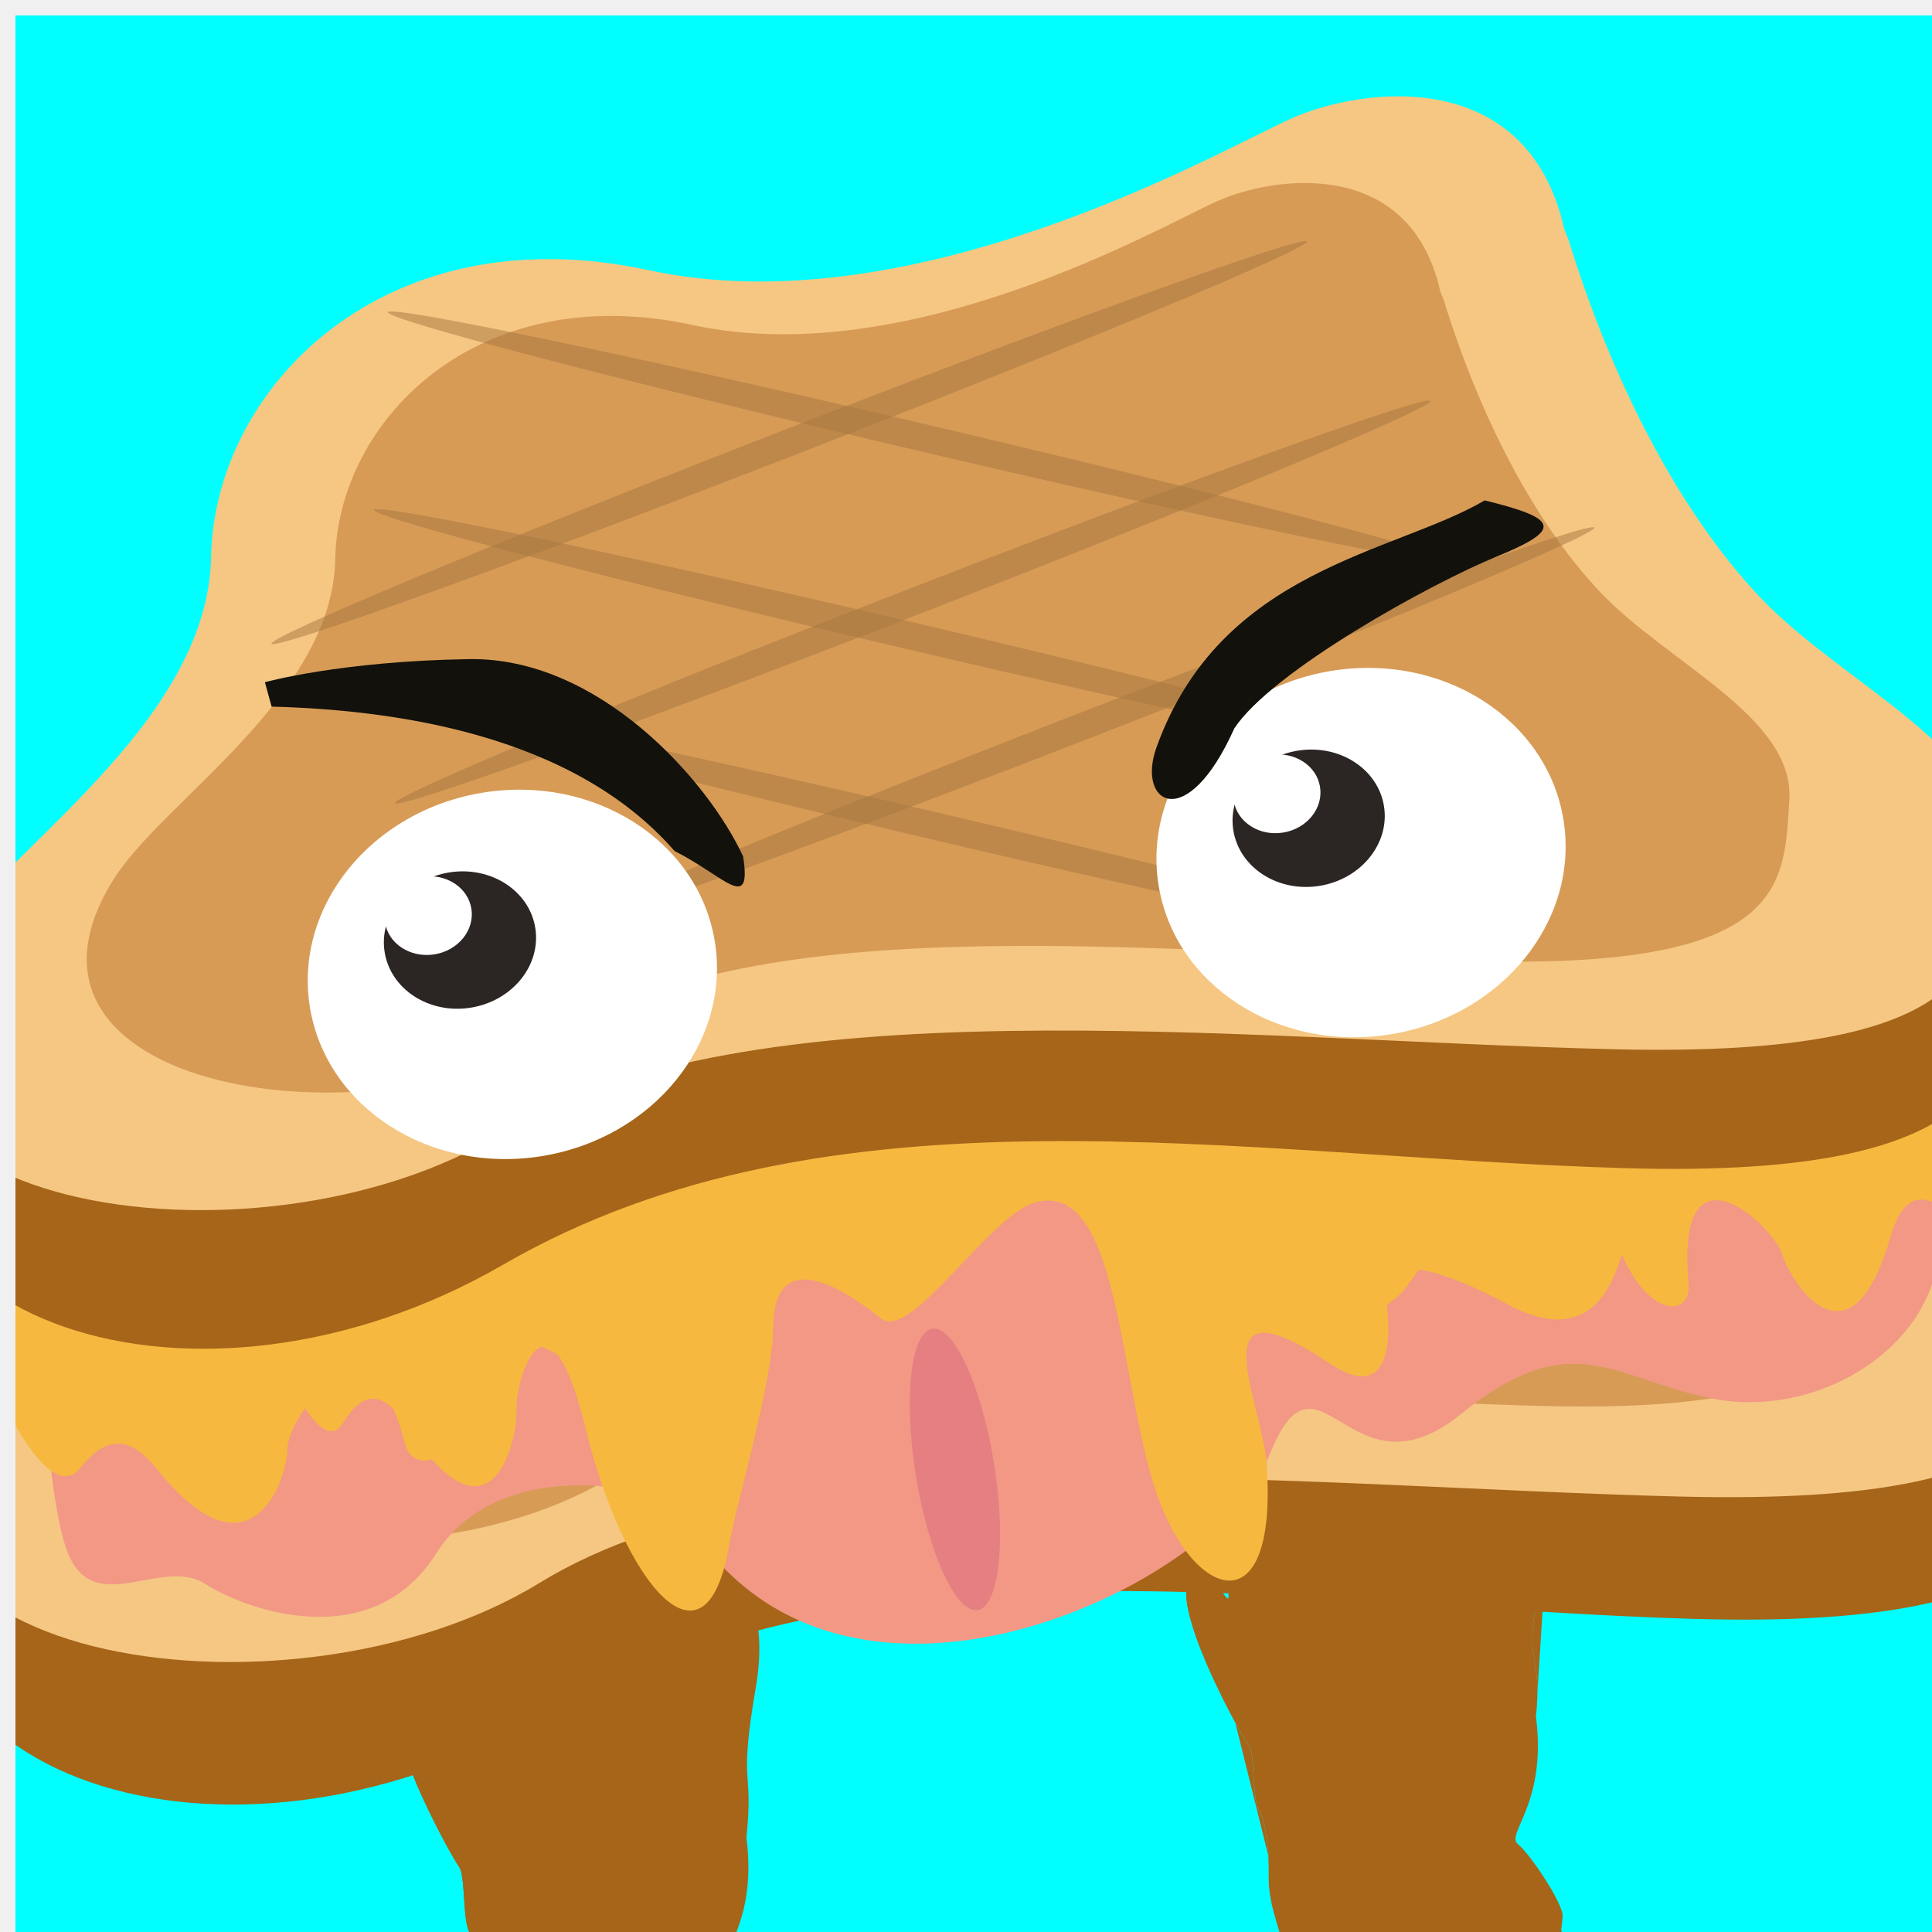
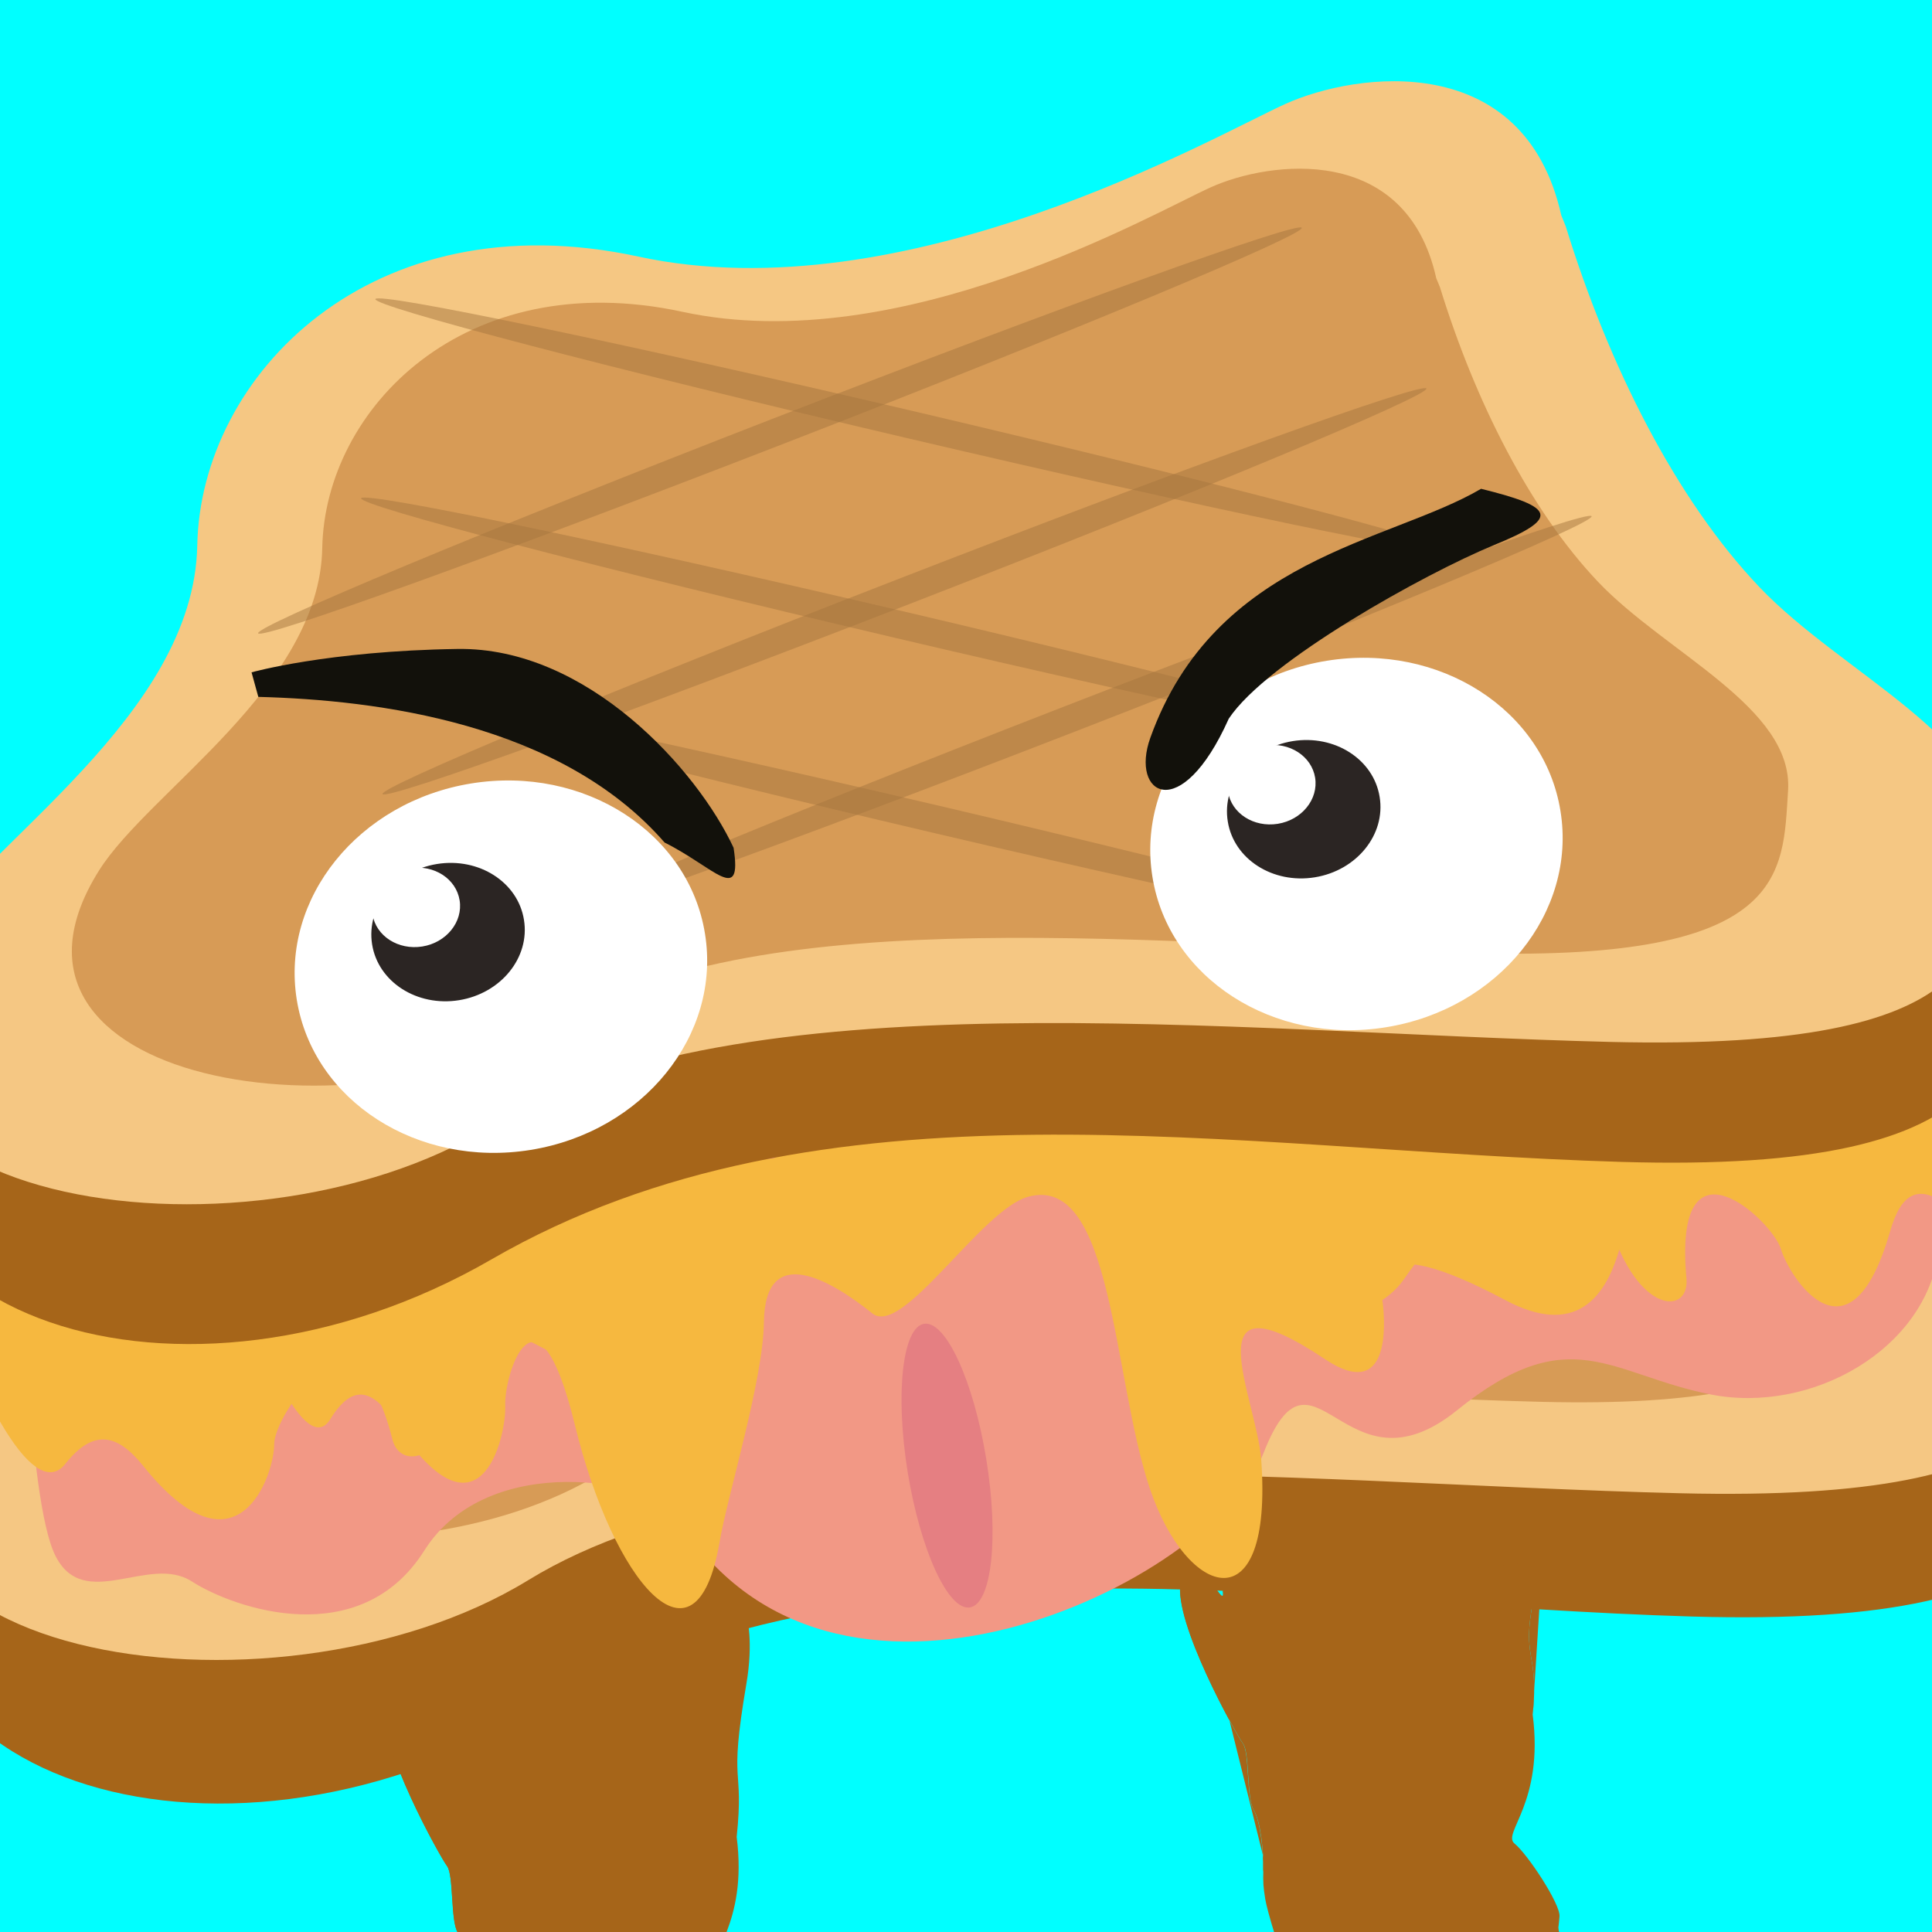
- <svg xmlns="http://www.w3.org/2000/svg" xmlns:xlink="http://www.w3.org/1999/xlink" version="1.1" x="0px" y="0px" viewBox="0 0 500 500" style="enable-background:new 0 0 500 500;" xml:space="preserve">
+ <svg xmlns="http://www.w3.org/2000/svg" xmlns:xlink="http://www.w3.org/1999/xlink" version="1.1" id="Calque_1" x="0px" y="0px" viewBox="0 0 100 100" style="enable-background:new 0 0 100 100;" xml:space="preserve">
  <style type="text/css">
- 	.st0{fill:#39B54A;}
+ 	.st0{fill:#00FFFF;}
	.st1{clip-path:url(#SVGID_2_);}
- 	.st2{fill:#A49DA0;}
- 	.st3{fill:#6C1011;}
- 	.st4{fill:#1B0B11;}
- 	.st5{fill:#693A28;}
- 	.st6{fill:#44312A;}
- 	.st7{fill:#65493E;}
- 	.st8{fill:#F1A586;}
+ 	.st2{fill:#A66519;}
+ 	.st3{fill:#F5C783;}
+ 	.st4{fill:#D79B56;}
+ 	.st5{fill:#F29885;}
+ 	.st6{fill:#F6B83F;}
+ 	.st7{fill:#E57F82;}
+ 	.st8{opacity:0.5;fill:#A5753E;enable-background:new    ;}
	.st9{fill:#FFFFFF;}
- 	.st10{fill:#876153;}
- 	.st11{fill:#9F8175;}
- 	.st12{fill:#3B261E;}
- 	.st13{fill:#C3B0A9;}
- 	.st14{fill:#E7DFDD;}
- 	.st15{fill:#531911;}
- 	.st16{fill:#F4B79E;}
- 	.st17{fill:#B57C65;}
- 	.st18{fill:none;stroke:#000400;stroke-width:2.678;stroke-miterlimit:10;}
- 	.st19{fill:none;stroke:#000400;stroke-width:1.929;stroke-miterlimit:10;}
- 	.st20{fill:#000200;stroke:#030504;stroke-width:1.339;stroke-miterlimit:10;}
- 	.st21{fill:#EDEBEC;}
- 	.st22{fill:#19120F;}
- 	.st23{fill:#F15A24;}
- 	.st24{fill:#FF7BAC;}
- 	.st25{fill:#FFFF00;}
- 	.st26{clip-path:url(#SVGID_4_);}
- 	.st27{fill:none;stroke:#000400;stroke-width:2.688;stroke-miterlimit:10;}
- 	.st28{fill:none;stroke:#000400;stroke-width:1.936;stroke-miterlimit:10;}
- 	.st29{fill:#000200;stroke:#030504;stroke-width:1.344;stroke-miterlimit:10;}
- 	.st30{clip-path:url(#SVGID_6_);}
- 	.st31{clip-path:url(#SVGID_8_);}
- 	.st32{fill:#A66519;}
- 	.st33{fill:#F5C783;}
- 	.st34{fill:#D79B56;}
- 	.st35{fill:#F29885;}
- 	.st36{fill:#F6B83F;}
- 	.st37{fill:#E57F82;}
- 	.st38{fill:#E2A69C;}
- 	.st39{opacity:0.5;fill:#A5753E;}
- 	.st40{fill:#2B2523;}
- 	.st41{fill:#12110B;}
- 	.st42{clip-path:url(#SVGID_10_);}
- 	.st43{fill:#00FFFF;}
- 	.st44{clip-path:url(#SVGID_12_);}
+ 	.st10{fill:#2B2523;}
+ 	.st11{fill:#12110B;}
</style>
-   <g id="Calque_1">
- </g>
-   <g id="Calque_2">
+   <g>
+     <rect class="st0" width="100" height="100" />
    <g>
-       <defs>
-         <rect id="SVGID_9_" x="-520" y="2.45" transform="matrix(-1 -4.489266e-11 4.489266e-11 -1 -540 504.9063)" width="500" height="500" />
-       </defs>
-       <clipPath id="SVGID_2_">
-         <use xlink:href="#SVGID_9_" style="overflow:visible;" />
-       </clipPath>
-       <g class="st1">
-         <path class="st32" d="M-444.54,193.18c-11.85,39.04-30.35,76.36-53.03,100.86c-22.68,24.49-56.58,24.28-61.1,52.29     c-7.36,45.6-2.84,77.5,100.97,74.43c103.8-3.07,212.82-24.83,300.69,25.95C-75.16,494,21.64,462.65,0.65,390.45     c-8.72-29.99-79.54-61.96-80.2-109.41c-0.66-47.45-40.42-96.89-113.1-80.47c-72.68,16.42-156.24-32.9-175.61-41.79     c-19.37-8.88-64.85-14.95-75.1,31.39L-444.54,193.18z" />
-         <path class="st33" d="M-442.88,171.8c-11.44,37.2-29.41,72.72-51.51,95.99c-22.11,23.27-63.69,40.96-61.96,68.08     c1.74,27.12-0.12,55.48,101.53,52.99c101.65-2.5,231.91-18.07,298.06,22.5c66.16,40.57,194.36,19.97,150.69-49.49     c-16.22-25.79-71.89-59.79-72.73-105.07c-0.84-45.28-46.26-92.26-117.37-76.9c-71.11,15.36-153.16-32.04-172.16-40.6     c-19-8.56-63.56-14.53-73.41,29.63L-442.88,171.8z" />
-         <path class="st36" d="M-171.67,353.02c-0.46-19.76-14.31-35.35-26.74-27.57c-9.11,5.69-23.04,3.11-36.65-3.25     c-39.56-18.49-66.05-24.89-92.69-15.41c-20.99,7.48-23.88-3.95-23.39-8.64c0.49-4.69,120.2-12.11,78.28,4.59     c-41.92,16.71-20.62,8.15-20.39-13.08c62.04,17.35,80.89,7.16,117.64,23.37c36.75,16.2,158.52,4.59,176.98,4.27     c-16.96,53.01-30.99,73.31-38.31,64.06c-7.31-9.25-13.56-7.69-20.08,0.43c-24.55,30.59-33.98,2.21-33.94-5.48     c0.04-7.7-21.14-39.43-30.62-1.28c-2.31,9.31-17.7,4.45-17.81-19.9C-139.51,330.8-171.43,363.26-171.67,353.02z" />
-         <path class="st32" d="M-426.8,81.81c-11.52,37.97-29.53,74.28-51.58,98.1c-22.06,23.82-55.04,23.62-59.44,50.87     c-7.16,44.35-2.76,75.38,98.21,72.39c100.97-2.99,207.01-24.15,292.48,25.24c79.62,46.01,173.78,15.51,153.35-54.71     c-8.48-29.17-77.36-60.26-78-106.42C-72.42,121.12-111.1,73.03-181.8,89c-70.69,15.97-151.98-32-170.81-40.65     c-18.84-8.64-63.07-14.54-73.05,30.53L-426.8,81.81z" />
-         <path class="st33" d="M-425.18,61.02c-11.13,36.18-28.6,70.74-50.11,93.37c-21.5,22.64-61.95,39.84-60.26,66.22     c1.69,26.38-0.12,53.97,98.75,51.54c98.88-2.43,225.58-17.58,289.94,21.89c64.35,39.46,189.05,19.43,146.57-48.13     c-15.78-25.09-69.92-58.16-70.75-102.2c-0.82-44.04-45-89.74-114.17-74.8c-69.17,14.94-148.97-31.17-167.46-39.49     c-18.48-8.32-61.83-14.13-71.41,28.82L-425.18,61.02z" />
-       </g>
-     </g>
-     <rect x="4" y="4" class="st43" width="496" height="496" />
-     <g>
-       <defs>
-         <rect id="SVGID_11_" x="4" y="4" width="496" height="496" />
-       </defs>
-       <clipPath id="SVGID_4_">
-         <use xlink:href="#SVGID_11_" style="overflow:visible;" />
-       </clipPath>
-       <g class="st26">
-         <path class="st32" d="M425.14,193.2c11.75,38.73,30.11,75.75,52.6,100.05c22.49,24.29,56.13,24.09,60.61,51.88     c7.3,45.24,2.82,76.88-100.16,73.83c-102.97-3.04-211.12-24.63-298.29,25.75c-81.2,46.92-177.22,15.82-156.4-55.8     c8.65-29.75,78.9-61.46,79.56-108.54c0.65-47.07,40.1-96.12,112.2-79.83c72.1,16.29,154.99-32.64,174.2-41.45     c19.21-8.81,64.33-14.83,74.5,31.14L425.14,193.2z" />
-         <path class="st33" d="M423.49,171.99c11.35,36.9,29.17,72.14,51.1,95.23c21.93,23.09,63.18,40.63,61.46,67.54     c-1.73,26.9,0.12,55.04-100.72,52.56c-100.84-2.48-230.05-17.92-295.68,22.32C74.02,449.89-53.15,429.46-9.83,360.55     c16.09-25.59,71.31-59.31,72.15-104.22c0.84-44.91,45.89-91.52,116.43-76.29c70.54,15.24,151.93-31.79,170.78-40.28     c18.85-8.49,63.06-14.41,72.83,29.39L423.49,171.99z" />
-         <path class="st34" d="M390.3,188.04c9.27,30.13,23.82,58.92,41.73,77.76c17.9,18.85,51.59,33.18,50.19,55.15     c-1.41,21.97,0.1,44.95-82.24,42.93c-82.35-2.03-187.88-14.64-241.48,18.22c-53.6,32.87-157.46,16.18-122.07-40.08     c13.14-20.9,58.24-48.45,58.93-85.12c0.68-36.68,37.48-74.74,95.08-62.3c57.61,12.44,124.07-25.96,139.47-32.89     c15.39-6.93,51.5-11.77,59.47,24L390.3,188.04z" />
-         <path class="st35" d="M501.69,325.24c-3.27,25.17-32.54,41.82-58.44,36.73c-25.9-5.09-36.09-19.47-65.24,4.06     c-29.15,23.53-36.83-21.98-49.75,11.21c-12.92,33.19-111.23,80.96-150.9,15.57c-5.48-8.66-48.05-16.8-64.49,9.25     c-16.45,26.05-48.74,14.93-59.71,7.87c-10.97-7.06-27.7,8.15-35-6.64c-7.3-14.78-8.35-79.11-8.35-79.11l99.69-16.09l90.23-24.95     l130.4-0.48l168.89-1.66" />
-         <path class="st36" d="M154.45,351.76c0.46-19.61,14.2-35.06,26.53-27.35c9.04,5.65,22.86,3.09,36.36-3.22     c39.24-18.34,65.52-24.69,91.95-15.28c20.82,7.42,23.69-3.92,23.2-8.57c-0.48-4.65-119.24-12.01-77.65,4.56     c41.59,16.57,20.45,8.09,20.23-12.98c-61.55,17.21-80.25,7.11-116.7,23.18c-36.46,16.07-157.25,4.56-175.56,4.24     c16.83,52.58,30.74,72.73,38,63.55c7.25-9.17,13.46-7.63,19.92,0.43c24.35,30.34,33.71,2.2,33.67-5.44     c-0.04-7.63,20.97-39.12,30.37-1.27c2.29,9.23,17.56,4.42,17.67-19.74C122.56,329.72,154.22,361.93,154.45,351.76z" />
-         <path class="st36" d="M377.16,288.99c4.75,2.39,9.45,4.09,14.03,5.26c55.02,14,115.7-42.77,125.16-51.84     c1.94,54.99-3.2,78.21-11.54,71.55c-8.34-6.66-12.78-3.4-15.54,6.14c-10.39,35.95-25.86,11.82-28.03,4.52     c-2.17-7.29-27.76-31.25-24.23,7.55c0.86,9.46-12.53,9.27-19.58-13.73c-7.05-22.99-22.65,16.84-25.77,7.22     c-6.01-18.56-19.57-4.36-27.04,6.55c-8.3,12.13-29.64,12.31-32.67,8.49c-1-1.26-0.38-3.23,0.49-5.11     C339.42,320.61,370.37,294.63,377.16,288.99z" />
-         <path class="st36" d="M227.93,341.16c-10.64-8.56-27.52-18.39-27.82,2.18c-0.21,15.08-9.31,44.37-11.41,56.62     c-6.08,35.46-27.32,9.97-37.11-30.1c-9.79-40.08-18.24-13.04-17.93-4.99c0.31,8.05-6.57,37.39-28.1,4.54     c-5.72-8.72-10.98-10.57-16.75-1.15c-5.77,9.41-18.18-12.31-34.18-68.36c15.4,0.99,117.31,17.41,147.38,1.76     c30.06-15.65,169.45-8.29,220.55-24.26c0.94,22.22,3.4,79.25-32.13,60.3c-35.54-18.95-31.98-3.71-31.4,1.21     c0.57,4.92,1.86,25.15-14.86,13.97c-34.59-23.11-17.54,9.96-16.38,25.79c3.11,42.73-19.06,35.86-28.64,7.32     c-9.58-28.54-9.42-80.72-31.13-74.83C255.9,314.45,235.74,347.45,227.93,341.16z" />
-         <path class="st32" d="M407.55,82.72c11.43,37.67,29.29,73.68,51.17,97.32c21.88,23.63,54.6,23.43,58.96,50.46     c7.1,44,2.74,74.78-97.43,71.81c-100.16-2.97-205.36-23.96-290.14,25.04C51.13,373-42.28,342.74-22.02,273.08     c8.41-28.94,76.74-59.78,77.38-105.57C56,121.72,94.37,74.01,164.5,89.86c70.13,15.84,150.76-31.75,169.45-40.32     c18.69-8.57,62.57-14.42,72.46,30.29L407.55,82.72z" />
-         <path class="st33" d="M405.94,62.1c11.04,35.89,28.38,70.17,49.7,92.62c21.33,22.46,61.46,39.52,59.78,65.69     c-1.68,26.17,0.12,53.54-97.96,51.13c-98.09-2.41-223.78-17.44-287.62,21.71c-63.84,39.15-187.54,19.28-145.39-47.75     c15.65-24.89,69.36-57.7,70.18-101.38c0.81-43.69,44.64-89.02,113.25-74.2C236.5,84.75,315.67,39.01,334,30.75     c18.33-8.26,61.33-14.02,70.84,28.59L405.94,62.1z" />
-         <path class="st34" d="M373.66,77.71c9.02,29.31,23.17,57.31,40.59,75.64c17.42,18.34,50.19,32.27,48.82,53.64     c-1.37,21.37,0.1,43.73-80,41.76c-80.1-1.97-182.75-14.24-234.88,17.73C96.05,298.45-4.97,282.22,29.45,227.49     c12.78-20.33,56.65-47.12,57.31-82.79c0.67-35.68,36.46-72.7,92.49-60.59c56.03,12.1,120.68-25.25,135.66-32     c14.98-6.74,50.09-11.45,57.85,23.35L373.66,77.71z" />
-         <path class="st32" d="M339.71,526.55c0.38-11.04-4.03-33.04-4.54-36.2c-0.51-3.15-6.92-2.76-6.82-6.63     c0.09-3.9-0.64-12.17-2.5-15.1c-1.86-2.94-0.99-14.69-2.74-16.99c-1.75-2.3-17.95-31.33-15.97-41.34     c2.67-13.49,5.91,11.1,4.81,4.25" />
-         <path class="st32" d="M399.97,404.93c-7.15,26.98-0.52,20.15-2.48,39.21" />
-         <path class="st37" d="M237.04,381.91c3.25,20.1,10.4,35.67,15.97,34.77c5.58-0.9,7.47-17.93,4.22-38.03     c-3.25-20.1-10.4-35.67-15.97-34.77C235.68,344.77,233.79,361.8,237.04,381.91z" />
-         <path class="st32" d="M351.68,616.24c-13.77,8.02-85.99,34.97-96.07,39.17c-15.77,4.48-36.12,20.64-6.42,31.3     c6.21,7.37,18.2,10.58,24.18,3.18c6.3,3.49,17.39,5.56,21.43-0.56c6.45,4.43,24.93,3.38,28.51-5.57     c3.01,5.31,8.41,7.66,14.68-2.37c11.59,0.7,23.46-5.72,36.34-10.37s10.97-7.57,28.36-6.51c18.87-3.05,26.53-17.8,26.59-35.2     c0.06-17.39-25.37-130.47-25.37-130.47c-28.74,13.01-68.31,11.03-68.31,11.03c5.15,22.99,14.53,52.22,14.53,52.22     C357.82,577.85,351.68,616.24,351.68,616.24z" />
-         <path class="st32" d="M399.97,404.93c-7.15,26.98-0.52,20.15-2.48,39.21c2.96,22.77-7.96,30.44-4.65,33.14     c3.32,2.7,11.78,15.5,11.57,18.69c-0.27,3.93-1.81,11.44-0.3,11.84c-15,5.01-28.77,20.25-64.39,18.74     c-8.02-24.11-10.34-31.84-10.85-35c-0.51-3.15-0.61-3.96-0.51-7.83c0.09-3.9-0.64-12.17-2.5-15.1     c-1.86-2.94-0.99-14.69-2.74-16.99c-1.75-2.3-17.95-31.33-15.97-41.34c2.67-13.49,11.83,8.89,10.72,2.05" />
-         <path class="st32" d="M135.38,558.01c0.38-11.04-4.03-33.04-4.54-36.2c-0.51-3.15-6.92-2.76-6.82-6.64     c0.09-3.9-0.64-12.17-2.5-15.1c-1.86-2.94-0.99-14.69-2.74-16.99c-1.75-2.3-17.95-31.33-15.97-41.34     c2.67-13.49,8.87-3.51,7.77-10.35" />
-         <path class="st32" d="M110.58,431.39c1.1,6.84-5.1-3.14-7.77,10.35c-1.98,10.01,14.22,39.03,15.97,41.34     c1.75,2.3,0.89,14.05,2.74,16.99c1.85,2.93,2.59,11.2,2.5,15.1c-0.1,3.88,0.01,4.69,0.51,7.84c0.51,3.16,2.83,10.89,10.85,35     c35.63,1.52,49.4-13.73,64.4-18.73c-1.52-0.4,0.03-7.91,0.3-11.85c0.22-3.19-8.25-15.98-11.56-18.69     c-3.31-2.69,7.61-10.37,4.65-33.14c1.96-19.06-2.19-11.86,2.48-39.21c1.87-10.95,0.14-17.22,0.14-17.22     S121.02,429.68,110.58,431.39z" />
-         <path class="st39" d="M338.22,62.48c0.79,1.78-58.55,26.52-132.55,55.27c-74,28.75-134.62,50.62-135.41,48.84     c-0.79-1.77,58.55-26.52,132.55-55.27C276.8,82.57,337.43,60.71,338.22,62.48z" />
-         <path class="st39" d="M370.18,103.75c0.79,1.77-58.55,26.52-132.55,55.27c-74,28.75-134.62,50.62-135.41,48.84     c-0.79-1.78,58.55-26.52,132.55-55.27C308.76,123.84,369.39,101.97,370.18,103.75z" />
-         <path class="st39" d="M412.62,136.53c0.79,1.77-58.55,26.52-132.55,55.27c-74,28.75-134.62,50.62-135.41,48.84     c-0.79-1.78,58.55-26.52,132.55-55.27C351.2,156.62,411.83,134.75,412.62,136.53z" />
-         <path class="st39" d="M376.94,145.71c-0.61,1.88-63.01-11.14-139.38-29.06C161.2,98.72,99.78,82.67,100.39,80.79     c0.6-1.88,63,11.14,139.37,29.06C316.13,127.78,377.55,143.84,376.94,145.71z" />
-         <path class="st39" d="M373.26,196.86c-0.6,1.88-63.01-11.13-139.38-29.06c-76.37-17.93-137.78-33.98-137.18-35.86     c0.6-1.88,63,11.14,139.37,29.06C312.45,178.94,373.87,194.99,373.26,196.86z" />
-         <path class="st39" d="M383.42,246.99c-0.61,1.87-63-11.14-139.37-29.06c-76.37-17.93-137.79-33.98-137.18-35.86     c0.61-1.87,63.01,11.14,139.37,29.06C322.61,229.06,384.03,245.11,383.42,246.99z" />
-         <path class="st9" d="M299.84,229.11c4.19,25.98,31.05,43.25,59.99,38.58c28.94-4.67,49-29.52,44.8-55.5     c-4.19-25.98-31.05-43.25-59.99-38.58C315.71,178.29,295.65,203.13,299.84,229.11z" />
-         <path class="st40" d="M319.19,214.91c1.56,9.66,11.55,16.09,22.31,14.35s18.23-10.98,16.67-20.64     c-1.56-9.66-11.55-16.09-22.31-14.35S317.63,205.25,319.19,214.91z" />
-         <path class="st9" d="M319.28,207.24c0.89,5.54,6.62,9.23,12.79,8.23c6.17-1,10.45-6.3,9.55-11.84     c-0.89-5.53-6.62-9.22-12.79-8.22C322.66,196.4,318.39,201.7,319.28,207.24z" />
-         <path class="st9" d="M80.2,260.63c4.19,25.98,31.05,43.25,60,38.58c28.94-4.67,49-29.52,44.8-55.5     c-4.19-25.98-31.05-43.25-59.99-38.58C96.07,209.8,76.01,234.65,80.2,260.63z" />
-         <path class="st40" d="M99.55,246.43c1.56,9.66,11.55,16.09,22.31,14.35c10.76-1.74,18.23-10.98,16.67-20.64     c-1.56-9.67-11.55-16.09-22.31-14.35C105.45,227.53,97.99,236.77,99.55,246.43z" />
-         <path class="st9" d="M99.64,238.76c0.89,5.54,6.62,9.22,12.8,8.23c6.17-1,10.45-6.29,9.55-11.83c-0.89-5.54-6.62-9.22-12.79-8.23     C103.02,227.92,98.74,233.22,99.64,238.76z" />
-         <path class="st41" d="M192.31,221.62c-9.31-20.04-37.58-51.58-70.92-51.04c-33.35,0.52-52.83,5.98-52.83,5.98     c1.73,6.31,1.73,6.31,1.73,6.31c30.6,0.81,77.61,6.73,104.29,37.38C187.39,226.65,194.63,236.48,192.31,221.62z" />
-         <path class="st41" d="M384.24,129.5c-23.45,13.77-68.3,17.61-84.94,63.91c-5.26,14.64,7.85,22.59,20.14-4.91     c9.83-14.85,50.65-37.4,67.91-44.47C404.62,136.96,403.31,134.19,384.24,129.5z" />
+       <g>
+         <defs>
+           <rect id="SVGID_1_" width="100" height="100" />
+         </defs>
+         <clipPath id="SVGID_2_">
+           <use xlink:href="#SVGID_1_" style="overflow:visible;" />
+         </clipPath>
+         <g class="st1">
+           <path class="st2" d="M84.91,38.15c2.37,7.81,6.07,15.27,10.6,20.17c4.53,4.9,11.32,4.86,12.22,10.46      c1.47,9.12,0.57,15.5-20.19,14.89c-20.76-0.61-42.56-4.97-60.14,5.19C11.03,98.31-8.33,92.04-4.13,77.6      c1.74-6,15.91-12.39,16.04-21.88c0.13-9.49,8.08-19.38,22.62-16.09c14.54,3.28,31.25-6.58,35.12-8.36      c3.87-1.78,12.97-2.99,15.02,6.28L84.91,38.15z" />
+           <path class="st3" d="M84.57,33.87c2.29,7.44,5.88,14.54,10.3,19.2s12.74,8.19,12.39,13.62c-0.35,5.42,0.02,11.1-20.31,10.6      c-20.33-0.5-46.38-3.61-59.61,4.5c-13.23,8.11-38.87,4-30.14-9.9c3.24-5.16,14.38-11.96,14.55-21.01s9.25-18.45,23.47-15.38      c14.22,3.07,30.63-6.41,34.43-8.12c3.8-1.71,12.71-2.91,14.68,5.93L84.57,33.87z" />
+           <path class="st4" d="M77.88,37.1c1.87,6.07,4.8,11.88,8.41,15.68c3.61,3.8,10.4,6.69,10.12,11.12      c-0.28,4.43,0.02,9.06-16.58,8.66c-16.6-0.41-37.88-2.95-48.69,3.67C20.34,82.86-0.6,79.49,6.54,68.15      c2.65-4.21,11.74-9.77,11.88-17.16c0.14-7.4,7.56-15.07,19.17-12.56c11.61,2.51,25.01-5.23,28.12-6.63      c3.1-1.4,10.38-2.37,11.99,4.84L77.88,37.1z" />
+           <path class="st5" d="M100.34,64.77c-0.66,5.07-6.56,8.43-11.78,7.41c-5.22-1.03-7.28-3.93-13.15,0.82      c-5.88,4.74-7.43-4.43-10.03,2.26c-2.6,6.69-22.43,16.32-30.42,3.14c-1.1-1.75-9.69-3.39-13,1.86      c-3.32,5.25-9.83,3.01-12.04,1.59c-2.21-1.42-5.58,1.64-7.06-1.34c-1.47-2.98-1.68-15.95-1.68-15.95l20.1-3.24l18.19-5.03      l26.29-0.1l34.05-0.33" />
+           <path class="st6" d="M30.33,70.11c0.09-3.95,2.86-7.07,5.35-5.51c1.82,1.14,4.61,0.62,7.33-0.65c7.91-3.7,13.21-4.98,18.54-3.08      c4.2,1.5,4.78-0.79,4.68-1.73c-0.1-0.94-24.04-2.42-15.66,0.92c8.39,3.34,4.12,1.63,4.08-2.62      c-12.41,3.47-16.18,1.43-23.53,4.67c-7.35,3.24-31.7,0.92-35.4,0.85c3.39,10.6,6.2,14.66,7.66,12.81      c1.46-1.85,2.71-1.54,4.02,0.09c4.91,6.12,6.8,0.44,6.79-1.1c-0.01-1.54,4.23-7.89,6.12-0.26c0.46,1.86,3.54,0.89,3.56-3.98      C23.9,65.67,30.29,72.16,30.33,70.11z" />
+           <path class="st6" d="M75.23,57.46c0.96,0.48,1.91,0.82,2.83,1.06c11.09,2.82,23.33-8.62,25.23-10.45      c0.39,11.09-0.65,15.77-2.33,14.43c-1.68-1.34-2.58-0.69-3.13,1.24c-2.09,7.25-5.21,2.38-5.65,0.91      c-0.44-1.47-5.6-6.3-4.89,1.52c0.17,1.91-2.53,1.87-3.95-2.77c-1.42-4.64-4.57,3.4-5.2,1.46c-1.21-3.74-3.95-0.88-5.45,1.32      c-1.67,2.45-5.98,2.48-6.59,1.71c-0.2-0.25-0.08-0.65,0.1-1.03C67.63,63.83,73.86,58.59,75.23,57.46z" />
+           <path class="st6" d="M45.15,67.98c-2.15-1.73-5.55-3.71-5.61,0.44c-0.04,3.04-1.88,8.95-2.3,11.42      c-1.23,7.15-5.51,2.01-7.48-6.07c-1.97-8.08-3.68-2.63-3.61-1.01c0.06,1.62-1.32,7.54-5.67,0.92c-1.15-1.76-2.21-2.13-3.38-0.23      c-1.16,1.9-3.67-2.48-6.89-13.78c3.1,0.2,23.65,3.51,29.71,0.35c6.06-3.16,34.16-1.67,44.47-4.89      c0.19,4.48,0.69,15.98-6.48,12.16c-7.17-3.82-6.45-0.75-6.33,0.24c0.11,0.99,0.38,5.07-3,2.82c-6.97-4.66-3.54,2.01-3.3,5.2      c0.63,8.61-3.84,7.23-5.77,1.48c-1.93-5.75-1.9-16.27-6.28-15.09C50.79,62.59,46.72,69.24,45.15,67.98z" />
+           <path class="st2" d="M81.36,15.87c2.3,7.59,5.91,14.85,10.32,19.62c4.41,4.76,11.01,4.72,11.89,10.17      c1.43,8.87,0.55,15.08-19.64,14.48c-20.19-0.6-41.4-4.83-58.5,5.05C9.5,74.4-9.33,68.29-5.25,54.25      c1.7-5.83,15.47-12.05,15.6-21.28s7.86-18.85,22-15.66c14.14,3.19,30.4-6.4,34.16-8.13c3.77-1.73,12.61-2.91,14.61,6.11      L81.36,15.87z" />
+           <path class="st3" d="M81.04,11.71c2.23,7.24,5.72,14.15,10.02,18.67c4.3,4.53,12.39,7.97,12.05,13.24s0.02,10.79-19.75,10.31      c-19.78-0.49-45.12-3.52-57.99,4.38s-37.81,3.89-29.31-9.63c3.16-5.02,13.98-11.63,14.15-20.44c0.16-8.81,9-17.95,22.83-14.96      c13.83,2.99,29.8-6.23,33.49-7.9c3.7-1.67,12.36-2.83,14.28,5.76L81.04,11.71z" />
+           <path class="st4" d="M74.53,14.86c1.82,5.91,4.67,11.55,8.18,15.25c3.51,3.7,10.12,6.51,9.84,10.81s0.02,8.82-16.13,8.42      c-16.15-0.4-36.84-2.87-47.35,3.57c-10.51,6.45-30.88,3.17-23.94-7.86c2.58-4.1,11.42-9.5,11.55-16.69      c0.14-7.19,7.35-14.66,18.65-12.22c11.3,2.44,24.33-5.09,27.35-6.45c3.02-1.36,10.1-2.31,11.66,4.71L74.53,14.86z" />
+           <path class="st2" d="M67.68,105.35c0.08-2.23-0.81-6.66-0.92-7.3c-0.1-0.64-1.4-0.56-1.38-1.34c0.02-0.79-0.13-2.45-0.5-3.04      c-0.37-0.59-0.2-2.96-0.55-3.43c-0.35-0.46-3.62-6.32-3.22-8.33c0.54-2.72,1.19,2.24,0.97,0.86" />
+           <path class="st2" d="M79.83,80.83c-1.44,5.44-0.1,4.06-0.5,7.91" />
+           <path class="st7" d="M46.98,76.19c0.66,4.05,2.1,7.19,3.22,7.01c1.13-0.18,1.51-3.61,0.85-7.67s-2.1-7.19-3.22-7.01      C46.71,68.7,46.33,72.14,46.98,76.19z" />
+           <path class="st2" d="M70.1,123.44c-2.78,1.62-17.34,7.05-19.37,7.9c-3.18,0.9-7.28,4.16-1.29,6.31      c1.25,1.49,3.67,2.13,4.88,0.64c1.27,0.7,3.51,1.12,4.32-0.11c1.3,0.89,5.03,0.68,5.75-1.12c0.61,1.07,1.7,1.54,2.96-0.48      c2.34,0.14,4.73-1.15,7.33-2.09c2.6-0.94,2.21-1.53,5.72-1.31c3.8-0.61,5.35-3.59,5.36-7.1c0.01-3.51-5.11-26.3-5.11-26.3      c-5.79,2.62-13.77,2.22-13.77,2.22c1.04,4.64,2.93,10.53,2.93,10.53C71.33,115.7,70.1,123.44,70.1,123.44z" />
+           <path class="st2" d="M79.83,80.83c-1.44,5.44-0.1,4.06-0.5,7.91c0.6,4.59-1.6,6.14-0.94,6.68c0.67,0.54,2.38,3.13,2.33,3.77      c-0.05,0.79-0.36,2.31-0.06,2.39c-3.02,1.01-5.8,4.08-12.98,3.78c-1.62-4.86-2.08-6.42-2.19-7.06c-0.1-0.64-0.12-0.8-0.1-1.58      c0.02-0.79-0.13-2.45-0.5-3.04c-0.37-0.59-0.2-2.96-0.55-3.43s-3.62-6.32-3.22-8.33c0.54-2.72,2.39,1.79,2.16,0.41" />
+           <path class="st2" d="M26.49,111.7c0.08-2.23-0.81-6.66-0.92-7.3c-0.1-0.64-1.4-0.56-1.38-1.34c0.02-0.79-0.13-2.45-0.5-3.04      c-0.38-0.59-0.2-2.96-0.55-3.43c-0.35-0.46-3.62-6.32-3.22-8.33c0.54-2.72,1.79-0.71,1.57-2.09" />
+           <path class="st2" d="M21.49,86.17c0.22,1.38-1.03-0.63-1.57,2.09c-0.4,2.02,2.87,7.87,3.22,8.33c0.35,0.46,0.18,2.83,0.55,3.43      c0.37,0.59,0.52,2.26,0.5,3.04c-0.02,0.78,0,0.95,0.1,1.58c0.1,0.64,0.57,2.2,2.19,7.06c7.18,0.31,9.96-2.77,12.98-3.78      c-0.31-0.08,0.01-1.59,0.06-2.39c0.04-0.64-1.66-3.22-2.33-3.77c-0.67-0.54,1.53-2.09,0.94-6.68c0.4-3.84-0.44-2.39,0.5-7.91      c0.38-2.21,0.03-3.47,0.03-3.47S23.59,85.82,21.49,86.17z" />
+           <path class="st8" d="M67.38,11.79c0.16,0.36-11.8,5.35-26.72,11.14s-27.14,10.21-27.3,9.85c-0.16-0.36,11.8-5.35,26.72-11.14      C55,15.84,67.22,11.43,67.38,11.79z" />
+           <path class="st8" d="M73.83,20.11c0.16,0.36-11.8,5.35-26.72,11.14S19.96,41.46,19.8,41.1c-0.16-0.36,11.8-5.35,26.72-11.14      C61.44,24.16,73.67,19.75,73.83,20.11z" />
+           <path class="st8" d="M82.38,26.72c0.16,0.36-11.8,5.35-26.72,11.14s-27.14,10.21-27.3,9.85c-0.16-0.36,11.8-5.35,26.72-11.14      C70,30.77,82.22,26.36,82.38,26.72z" />
+           <path class="st8" d="M75.19,28.57c-0.12,0.38-12.7-2.25-28.1-5.86c-15.4-3.61-27.78-6.85-27.66-7.23      c0.12-0.38,12.7,2.25,28.1,5.86C62.93,24.96,75.31,28.19,75.19,28.57z" />
+           <path class="st8" d="M74.45,38.88c-0.12,0.38-12.7-2.24-28.1-5.86s-27.78-6.85-27.66-7.23s12.7,2.25,28.1,5.86      C62.19,35.27,74.57,38.51,74.45,38.88z" />
+           <path class="st8" d="M76.5,48.99c-0.12,0.38-12.7-2.25-28.1-5.86C33,39.52,20.62,36.28,20.74,35.9      c0.12-0.38,12.7,2.25,28.1,5.86C64.24,45.38,76.62,48.61,76.5,48.99z" />
+           <path class="st9" d="M59.65,45.39c0.84,5.24,6.26,8.72,12.09,7.78c5.83-0.94,9.88-5.95,9.03-11.19      c-0.84-5.24-6.26-8.72-12.09-7.78C62.84,35.14,58.8,40.15,59.65,45.39z" />
+           <path class="st10" d="M63.55,42.52c0.31,1.95,2.33,3.24,4.5,2.89s3.68-2.21,3.36-4.16c-0.31-1.95-2.33-3.24-4.5-2.89      C64.74,38.71,63.23,40.57,63.55,42.52z" />
+           <path class="st9" d="M63.56,40.98c0.18,1.12,1.33,1.86,2.58,1.66c1.24-0.2,2.11-1.27,1.93-2.39c-0.18-1.11-1.33-1.86-2.58-1.66      C64.25,38.79,63.39,39.86,63.56,40.98z" />
+           <path class="st9" d="M15.36,51.74c0.84,5.24,6.26,8.72,12.1,7.78c5.83-0.94,9.88-5.95,9.03-11.19      c-0.84-5.24-6.26-8.72-12.09-7.78C18.56,41.49,14.52,46.5,15.36,51.74z" />
+           <path class="st10" d="M19.26,48.88c0.31,1.95,2.33,3.24,4.5,2.89s3.68-2.21,3.36-4.16c-0.31-1.95-2.33-3.24-4.5-2.89      C20.45,45.07,18.95,46.93,19.26,48.88z" />
+           <path class="st9" d="M19.28,47.33c0.18,1.12,1.33,1.86,2.58,1.66c1.24-0.2,2.11-1.27,1.93-2.39c-0.18-1.12-1.33-1.86-2.58-1.66      C19.96,45.15,19.1,46.21,19.28,47.33z" />
+           <path class="st11" d="M37.97,43.88c-1.88-4.04-7.58-10.4-14.3-10.29c-6.72,0.1-10.65,1.21-10.65,1.21      c0.35,1.27,0.35,1.27,0.35,1.27c6.17,0.16,15.65,1.36,21.03,7.54C36.97,44.89,38.43,46.87,37.97,43.88z" />
+           <path class="st11" d="M76.66,25.3c-4.73,2.78-13.77,3.55-17.12,12.89c-1.06,2.95,1.58,4.55,4.06-0.99      c1.98-2.99,10.21-7.54,13.69-8.97C80.77,26.81,80.51,26.25,76.66,25.3z" />
+         </g>
      </g>
    </g>
  </g>
</svg>
